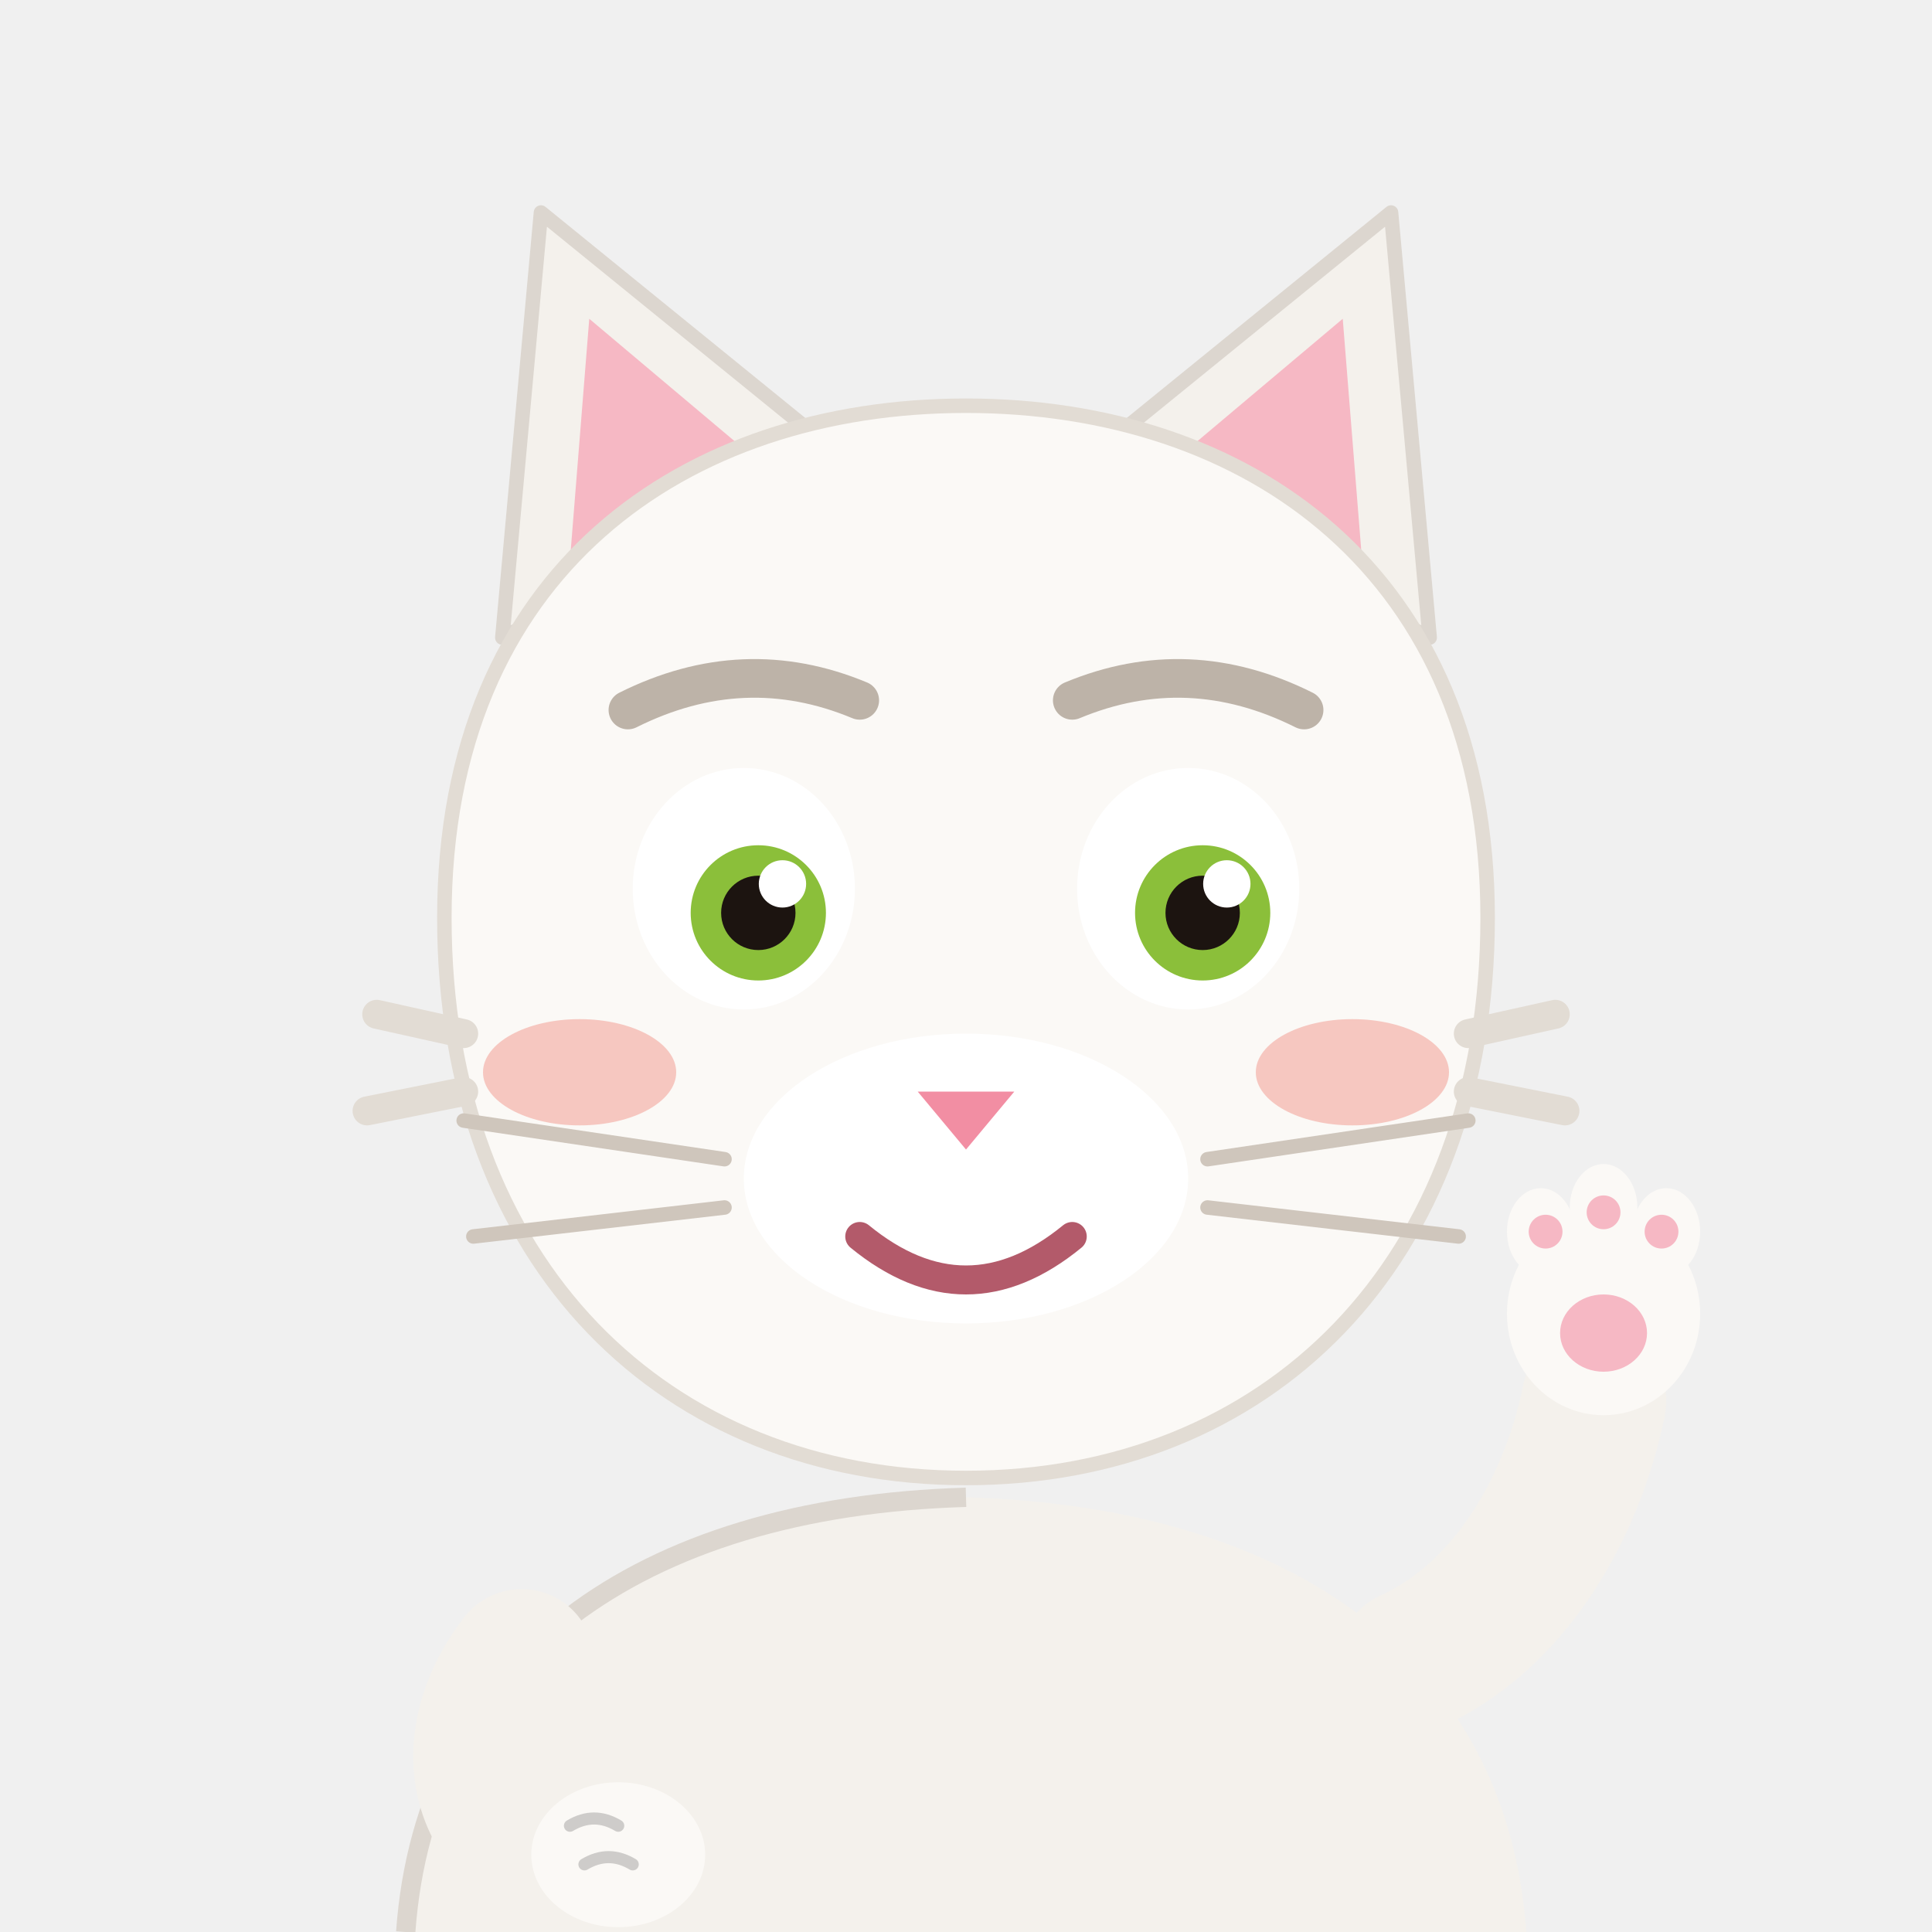
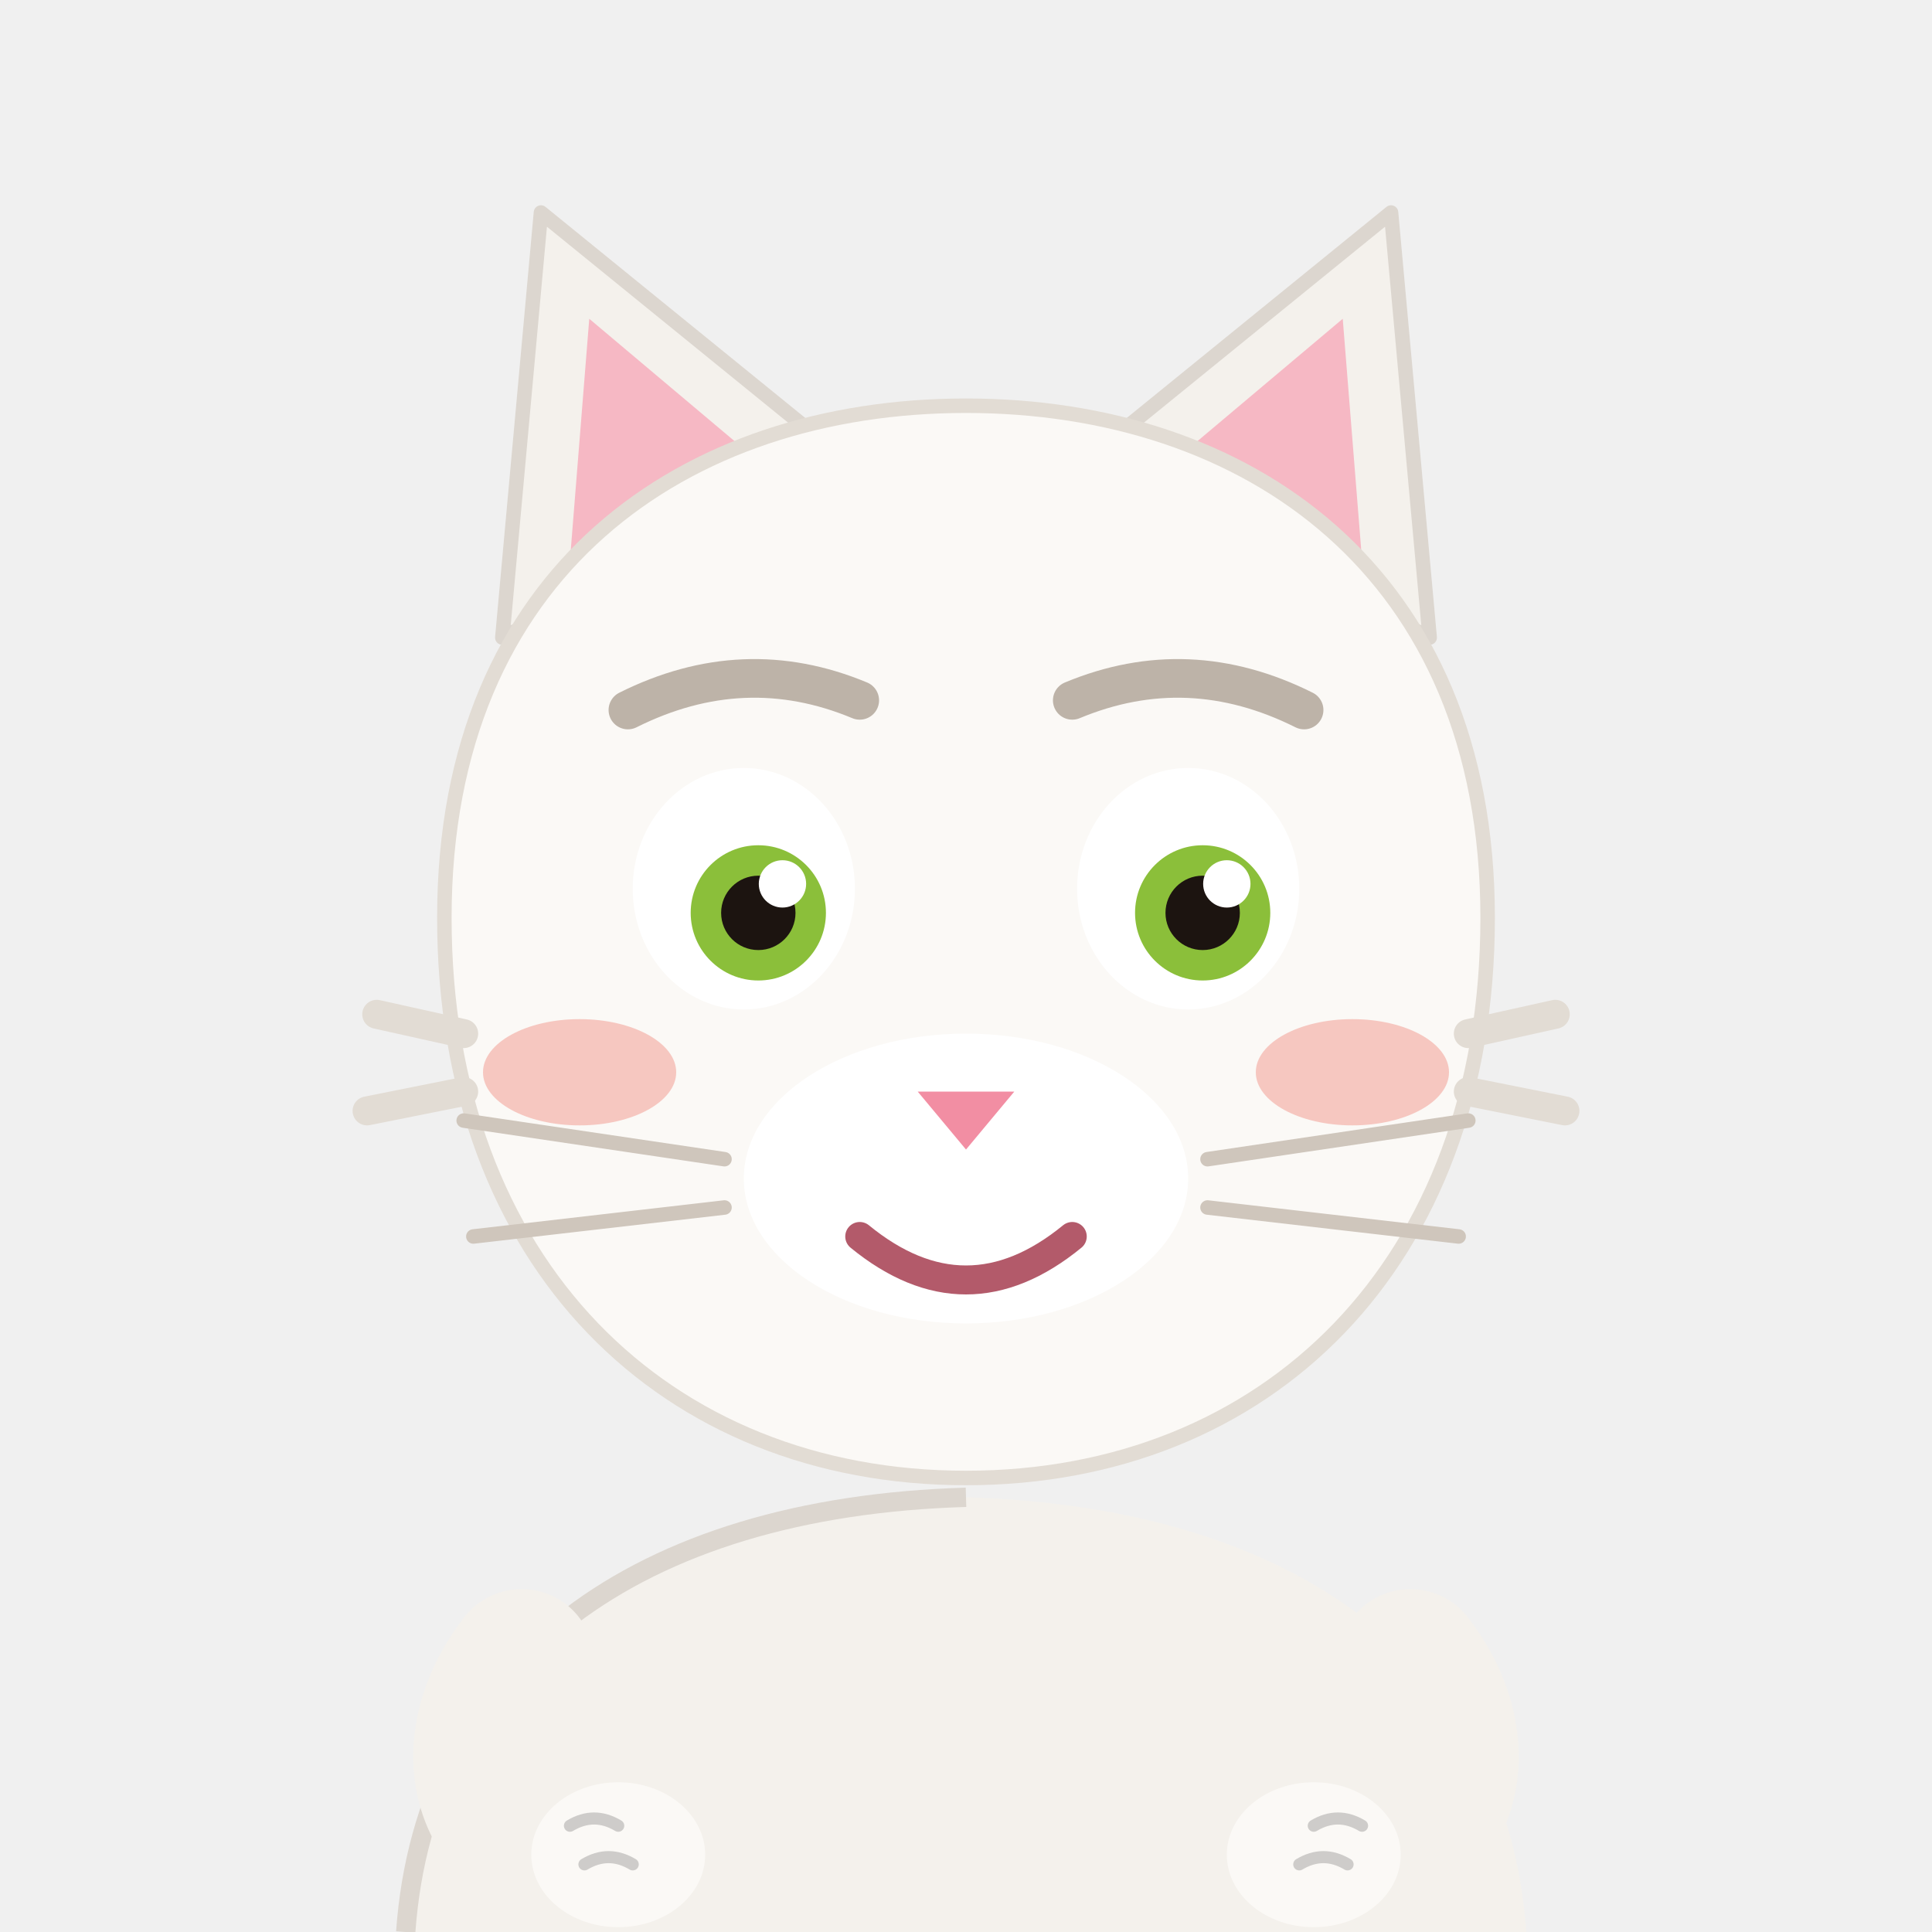
<svg xmlns="http://www.w3.org/2000/svg" viewBox="0 0 400 400" class="ct">
  <style>
.ct-body{transform-origin:200px 400px;animation:ctSway 5s ease-in-out infinite}
@keyframes ctSway{0%,100%{transform:rotate(-1.5deg)}50%{transform:rotate(1.5deg)}}
.ct-eyes{transform-origin:200px 184px;animation:ctBlink 4.4s infinite}
@keyframes ctBlink{0%,91%,100%{transform:scaleY(1)}94%{transform:scaleY(.08)}}
.ct-pup{animation:ctLook 7.5s ease-in-out infinite;transition:transform .3s}
@keyframes ctLook{0%,40%,100%{transform:translate(0,0)}48%,62%{transform:translate(6px,-1px)}70%,80%{transform:translate(-6px,0)}}
.ct-earl{transform-origin:140px 110px;animation:ctEar 3.6s ease-in-out infinite}
.ct-earr{transform-origin:260px 110px;animation:ctEar 3.6s ease-in-out infinite reverse}
@keyframes ctEar{0%,80%,100%{transform:rotate(0)}88%{transform:rotate(-8deg)}}
- .ct-armr{transform-origin:292px 344px;animation:ctWave 2.8s ease-in-out infinite}
- @keyframes ctWave{0%,60%,100%{transform:rotate(0)}70%{transform:rotate(-14deg)}80%{transform:rotate(6deg)}90%{transform:rotate(-10deg)}}
+ .ct-armr{transform-origin:292px 344px;animation:ctRestR 3.6s ease-in-out infinite}
+ @keyframes ctRestR{0%,100%{transform:rotate(0)}50%{transform:rotate(4deg)}}
.ct-arml{transform-origin:108px 344px;animation:ctRest 3.6s ease-in-out infinite}
@keyframes ctRest{0%,100%{transform:rotate(0)}50%{transform:rotate(-4deg)}}
.ct-happy,.ct-angry,.ct-bhappy,.ct-bangry,.ct-eyeshappy,.ct-steam,.ct-red,.ct-talk,.ct-spark{opacity:0}
.ct-happy,.ct-angry,.ct-norm,.ct-talk{transition:opacity .2s}
.mood-happy .ct-norm,.mood-happy .ct-bnorm,.mood-happy .ct-eyes{opacity:0}
.mood-happy .ct-happy,.mood-happy .ct-bhappy,.mood-happy .ct-eyeshappy,.mood-happy .ct-spark{opacity:1}
.mood-happy .ct-body{animation:ctJump .55s ease-in-out infinite}
@keyframes ctJump{0%,100%{transform:translateY(0)}50%{transform:translateY(-14px)}}
.mood-happy .ct-blush{opacity:.8}
.mood-happy .ct-armr{animation:ctCheer .55s ease-in-out infinite}
- @keyframes ctCheer{0%,100%{transform:rotate(-8deg)}50%{transform:rotate(-26deg)}}
+ @keyframes ctCheer{0%,100%{transform:rotate(-150deg)}50%{transform:rotate(-172deg)}}
.mood-happy .ct-arml{animation:ctCheerL .55s ease-in-out infinite}
- @keyframes ctCheerL{0%,100%{transform:rotate(0)}50%{transform:rotate(14deg)}}
+ @keyframes ctCheerL{0%,100%{transform:rotate(150deg)}50%{transform:rotate(172deg)}}
.ct-spark{animation:ctSpark 1.2s ease-in-out infinite}
@keyframes ctSpark{0%,100%{transform:scale(.6)}50%{transform:scale(1.15)}}
.mood-angry .ct-norm,.mood-angry .ct-bnorm{opacity:0}
.mood-angry .ct-angry,.mood-angry .ct-bangry,.mood-angry .ct-steam{opacity:1}
.mood-angry .ct-red{opacity:.35}
.mood-angry .ct-body{animation:ctShake .18s linear infinite}
@keyframes ctShake{0%,100%{transform:translateX(0)}25%{transform:translateX(-3px)}75%{transform:translateX(3px)}}
.mood-angry .ct-pup{animation:none;transform:translate(0,3px)}
.mood-angry .ct-earl{animation:none;transform:rotate(-18deg)}.mood-angry .ct-earr{animation:none;transform:rotate(18deg)}
.mood-angry .ct-armr{animation:ctFist .3s ease-in-out infinite}
@keyframes ctFist{0%,100%{transform:rotate(4deg)}50%{transform:rotate(-8deg)}}
.ct-steam{animation:ctSteam 1.4s ease-out infinite}
@keyframes ctSteam{0%{transform:translateY(8px) scale(.6)}100%{transform:translateY(-28px) scale(1.3)}}
.thinking .ct-pup{animation:none;transform:translate(7px,-7px)}
- .thinking .ct-armr{animation:none;transform:rotate(-34deg) translate(-26px,14px)}
+ .thinking .ct-armr{animation:none;transform:rotate(100deg)}
.talking:not(.mood-happy):not(.mood-angry) .ct-norm{opacity:0}
.talking:not(.mood-happy):not(.mood-angry) .ct-talk{opacity:1}
.ct-talkin{transform-origin:200px 262px;animation:ctTalk .32s ease-in-out infinite alternate}
@keyframes ctTalk{from{transform:scaleY(.35)}to{transform:scaleY(1)}}
.poked .ct-body{animation:ctPoke .7s cubic-bezier(.3,1.8,.5,1)}
@keyframes ctPoke{0%{transform:scale(1,1)}20%{transform:scale(1.08,.9) translateY(10px)}50%{transform:scale(.95,1.08) translateY(-18px)}100%{transform:none}}
.poked .ct-pup{animation:none;transform:scale(.7);transform-box:fill-box;transform-origin:center}
.poked .ct-bnorm{opacity:0}.poked .ct-bhappy{opacity:1;transform:translateY(-8px)}
.poked .ct-norm{opacity:0}.poked .ct-talk{opacity:1}.poked .ct-talkin{animation:none}
+ .poked .ct-armr{animation:none;transform:rotate(-60deg)}.poked .ct-arml{animation:none;transform:rotate(60deg)}
.poked .ct-earl{animation:none;transform:rotate(12deg)}.poked .ct-earr{animation:none;transform:rotate(-12deg)}
</style>
  <g class="ct-body">
    <path d="M84 400 C88 344 132 312 200 310 C268 312 312 344 316 400 Z" fill="#f4f1ec" />
    <path d="M84 400 C88 344 132 312 200 310" fill="none" stroke="#dcd6cf" stroke-width="4" />
    <g class="ct-earl">
      <path d="M104 132 L112 44 L176 96 Z" fill="#f4f1ec" stroke="#dcd6cf" stroke-width="3" stroke-linejoin="round" />
      <path d="M118 116 L122 66 L160 98 Z" fill="#f6b8c4" />
    </g>
    <g class="ct-earr">
      <path d="M296 132 L288 44 L224 96 Z" fill="#f4f1ec" stroke="#dcd6cf" stroke-width="3" stroke-linejoin="round" />
      <path d="M282 116 L278 66 L240 98 Z" fill="#f6b8c4" />
    </g>
    <path d="M92 190 C92 118 142 84 200 84 C258 84 308 118 308 190 C308 262 262 306 200 306 C138 306 92 262 92 190 Z" fill="#fbf9f6" stroke="#e2dcd4" stroke-width="3" />
    <path d="M96 214 l-18 -4 M96 226 l-20 4 M304 214 l18 -4 M304 226 l20 4" stroke="#e2dcd4" stroke-width="6" stroke-linecap="round" />
    <ellipse class="ct-red" cx="200" cy="196" rx="104" ry="108" fill="#ff3b30" />
    <ellipse cx="200" cy="244" rx="46" ry="30" fill="#fff" />
    <path d="M190 226 L210 226 L200 238 Z" fill="#f28ea3" />
    <g stroke="#cfc6bc" stroke-width="3" stroke-linecap="round">
      <path d="M150 240 L96 232 M150 250 L98 256 M250 240 L304 232 M250 250 L302 256" />
    </g>
    <ellipse class="ct-blush" cx="120" cy="222" rx="20" ry="11" fill="#f08a7e" opacity=".45" />
    <ellipse class="ct-blush" cx="280" cy="222" rx="20" ry="11" fill="#f08a7e" opacity=".45" />
    <g stroke="#bdb3a8" stroke-width="8" stroke-linecap="round" fill="none">
      <path class="ct-bnorm" d="M130 147 Q154 135 178 145" />
      <path class="ct-bnorm" d="M222 145 Q246 135 270 147" />
      <path class="ct-bhappy" d="M130 141 Q154 123 178 137" />
      <path class="ct-bhappy" d="M222 137 Q246 123 270 141" />
      <path class="ct-bangry" d="M130 137 L178 157" />
      <path class="ct-bangry" d="M270 137 L222 157" />
    </g>
    <g class="ct-eyes">
      <ellipse cx="154" cy="184" rx="23" ry="25" fill="#fff" />
      <ellipse cx="246" cy="184" rx="23" ry="25" fill="#fff" />
      <g class="ct-pup">
        <circle cx="157" cy="189" r="14" fill="#8bbf3a" />
        <circle cx="249" cy="189" r="14" fill="#8bbf3a" />
        <circle cx="157" cy="189" r="7.7" fill="#1c1410" />
        <circle cx="249" cy="189" r="7.7" fill="#1c1410" />
        <circle cx="162" cy="183" r="4.9" fill="#fff" />
        <circle cx="254" cy="183" r="4.9" fill="#fff" />
      </g>
    </g>
    <g class="ct-eyeshappy" stroke="#2b1a10" stroke-width="8" stroke-linecap="round" fill="none">
      <path d="M134 190 Q154 168 174 190" />
      <path d="M226 190 Q246 168 266 190" />
    </g>
    <path class="ct-norm" d="M178 256 Q200 274 222 256" fill="none" stroke="#b35a6a" stroke-width="6" stroke-linecap="round" />
    <g class="ct-talk">
      <g class="ct-talkin">
        <ellipse cx="200" cy="262" rx="18" ry="14" fill="#b35a6a" />
        <ellipse cx="200" cy="269" rx="10" ry="5" fill="#e5645a" />
      </g>
    </g>
    <g class="ct-happy">
      <path d="M170 250 Q200 296 230 250 Z" fill="#b35a6a" />
      <path d="M178 252 L222 252 L218 259 L182 259 Z" fill="#fff" />
      <ellipse cx="200" cy="276" rx="14" ry="6" fill="#e5645a" />
    </g>
    <g class="ct-angry">
      <path d="M178 272 Q200 248 222 272 Q200 262 178 272 Z" fill="#b35a6a" />
      <path d="M188 266 L212 266" stroke="#fff" stroke-width="5" stroke-linecap="round" />
    </g>
    <g class="ct-steam" fill="#fff" opacity=".85">
      <circle cx="96" cy="104" r="14" />
      <circle cx="82" cy="86" r="10" />
      <circle cx="304" cy="104" r="14" />
      <circle cx="318" cy="86" r="10" />
    </g>
    <g class="ct-spark" fill="#ffd23f">
      <path d="M64 120 l6 14 14 6 -14 6 -6 14 -6 -14 -14 -6 14 -6z" />
      <path d="M332 120 l5 12 12 5 -12 5 -5 12 -5 -12 -12 -5 12 -5z" />
    </g>
    <g class="ct-arml">
      <path d="M108 344 C94 362 100 384 124 386" fill="none" stroke="#f4f1ec" stroke-width="30" stroke-linecap="round" />
      <ellipse cx="128" cy="384" rx="18" ry="15" fill="#fbf9f6" />
      <path d="M118 378 q5 -3 10 0 M121 386 q5 -3 10 0" fill="none" stroke="#000" stroke-opacity=".18" stroke-width="2.5" stroke-linecap="round" />
    </g>
    <g class="ct-armr">
-       <path d="M292 344 C314 334 326 310 330 290" fill="none" stroke="#f4f1ec" stroke-width="30" stroke-linecap="round" />
-       <g transform="translate(332 272)">
-         <ellipse cx="0" cy="0" rx="20" ry="21" fill="#fbf9f6" />
-         <g fill="#fbf9f6">
-           <ellipse cx="-13" cy="-17" rx="7" ry="9" />
-           <ellipse cx="0" cy="-22" rx="7" ry="9" />
-           <ellipse cx="13" cy="-17" rx="7" ry="9" />
-         </g>
-         <ellipse cx="0" cy="4" rx="9" ry="8" fill="#f6b8c4" />
-         <g fill="#f6b8c4">
-           <circle cx="-12" cy="-17" r="3.5" />
-           <circle cx="0" cy="-21" r="3.5" />
-           <circle cx="12" cy="-17" r="3.5" />
-         </g>
-       </g>
+       <path d="M292 344 C306 362 300 384 276 386" fill="none" stroke="#f4f1ec" stroke-width="30" stroke-linecap="round" />
+       <ellipse cx="272" cy="384" rx="18" ry="15" fill="#fbf9f6" />
+       <path d="M282 378 q-5 -3 -10 0 M279 386 q-5 -3 -10 0" fill="none" stroke="#000" stroke-opacity=".18" stroke-width="2.5" stroke-linecap="round" />
    </g>
  </g>
</svg>
